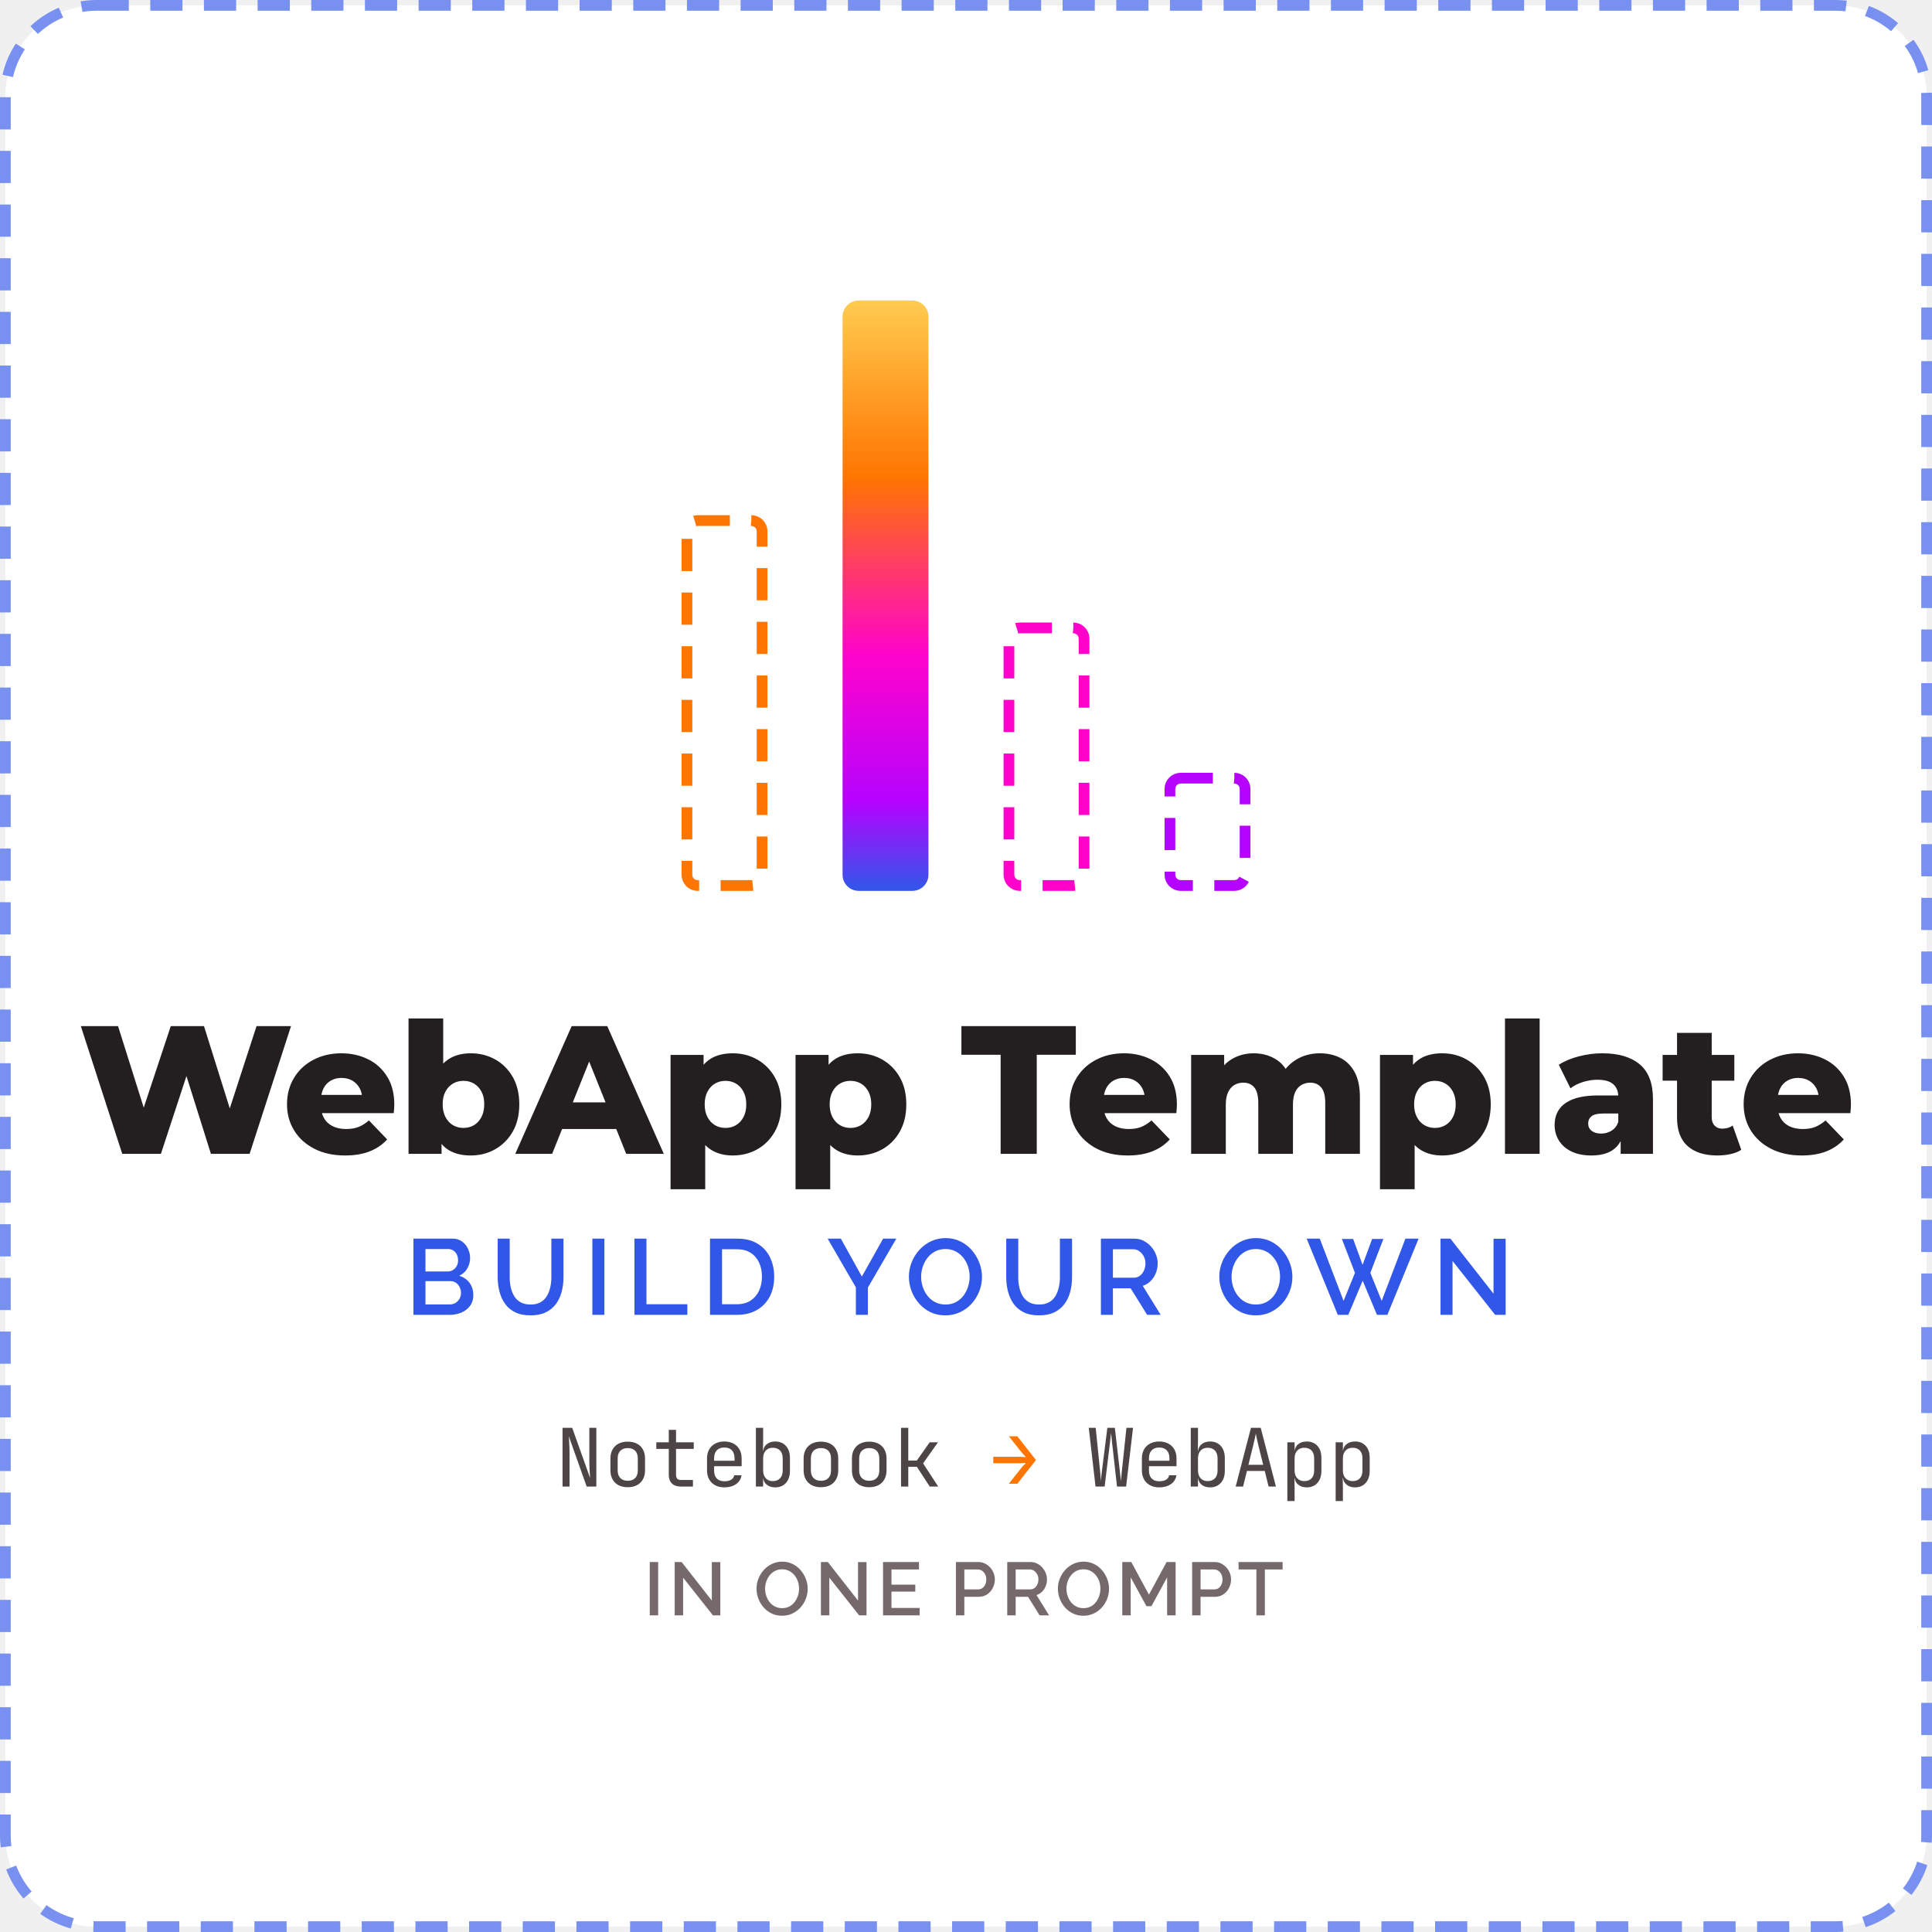
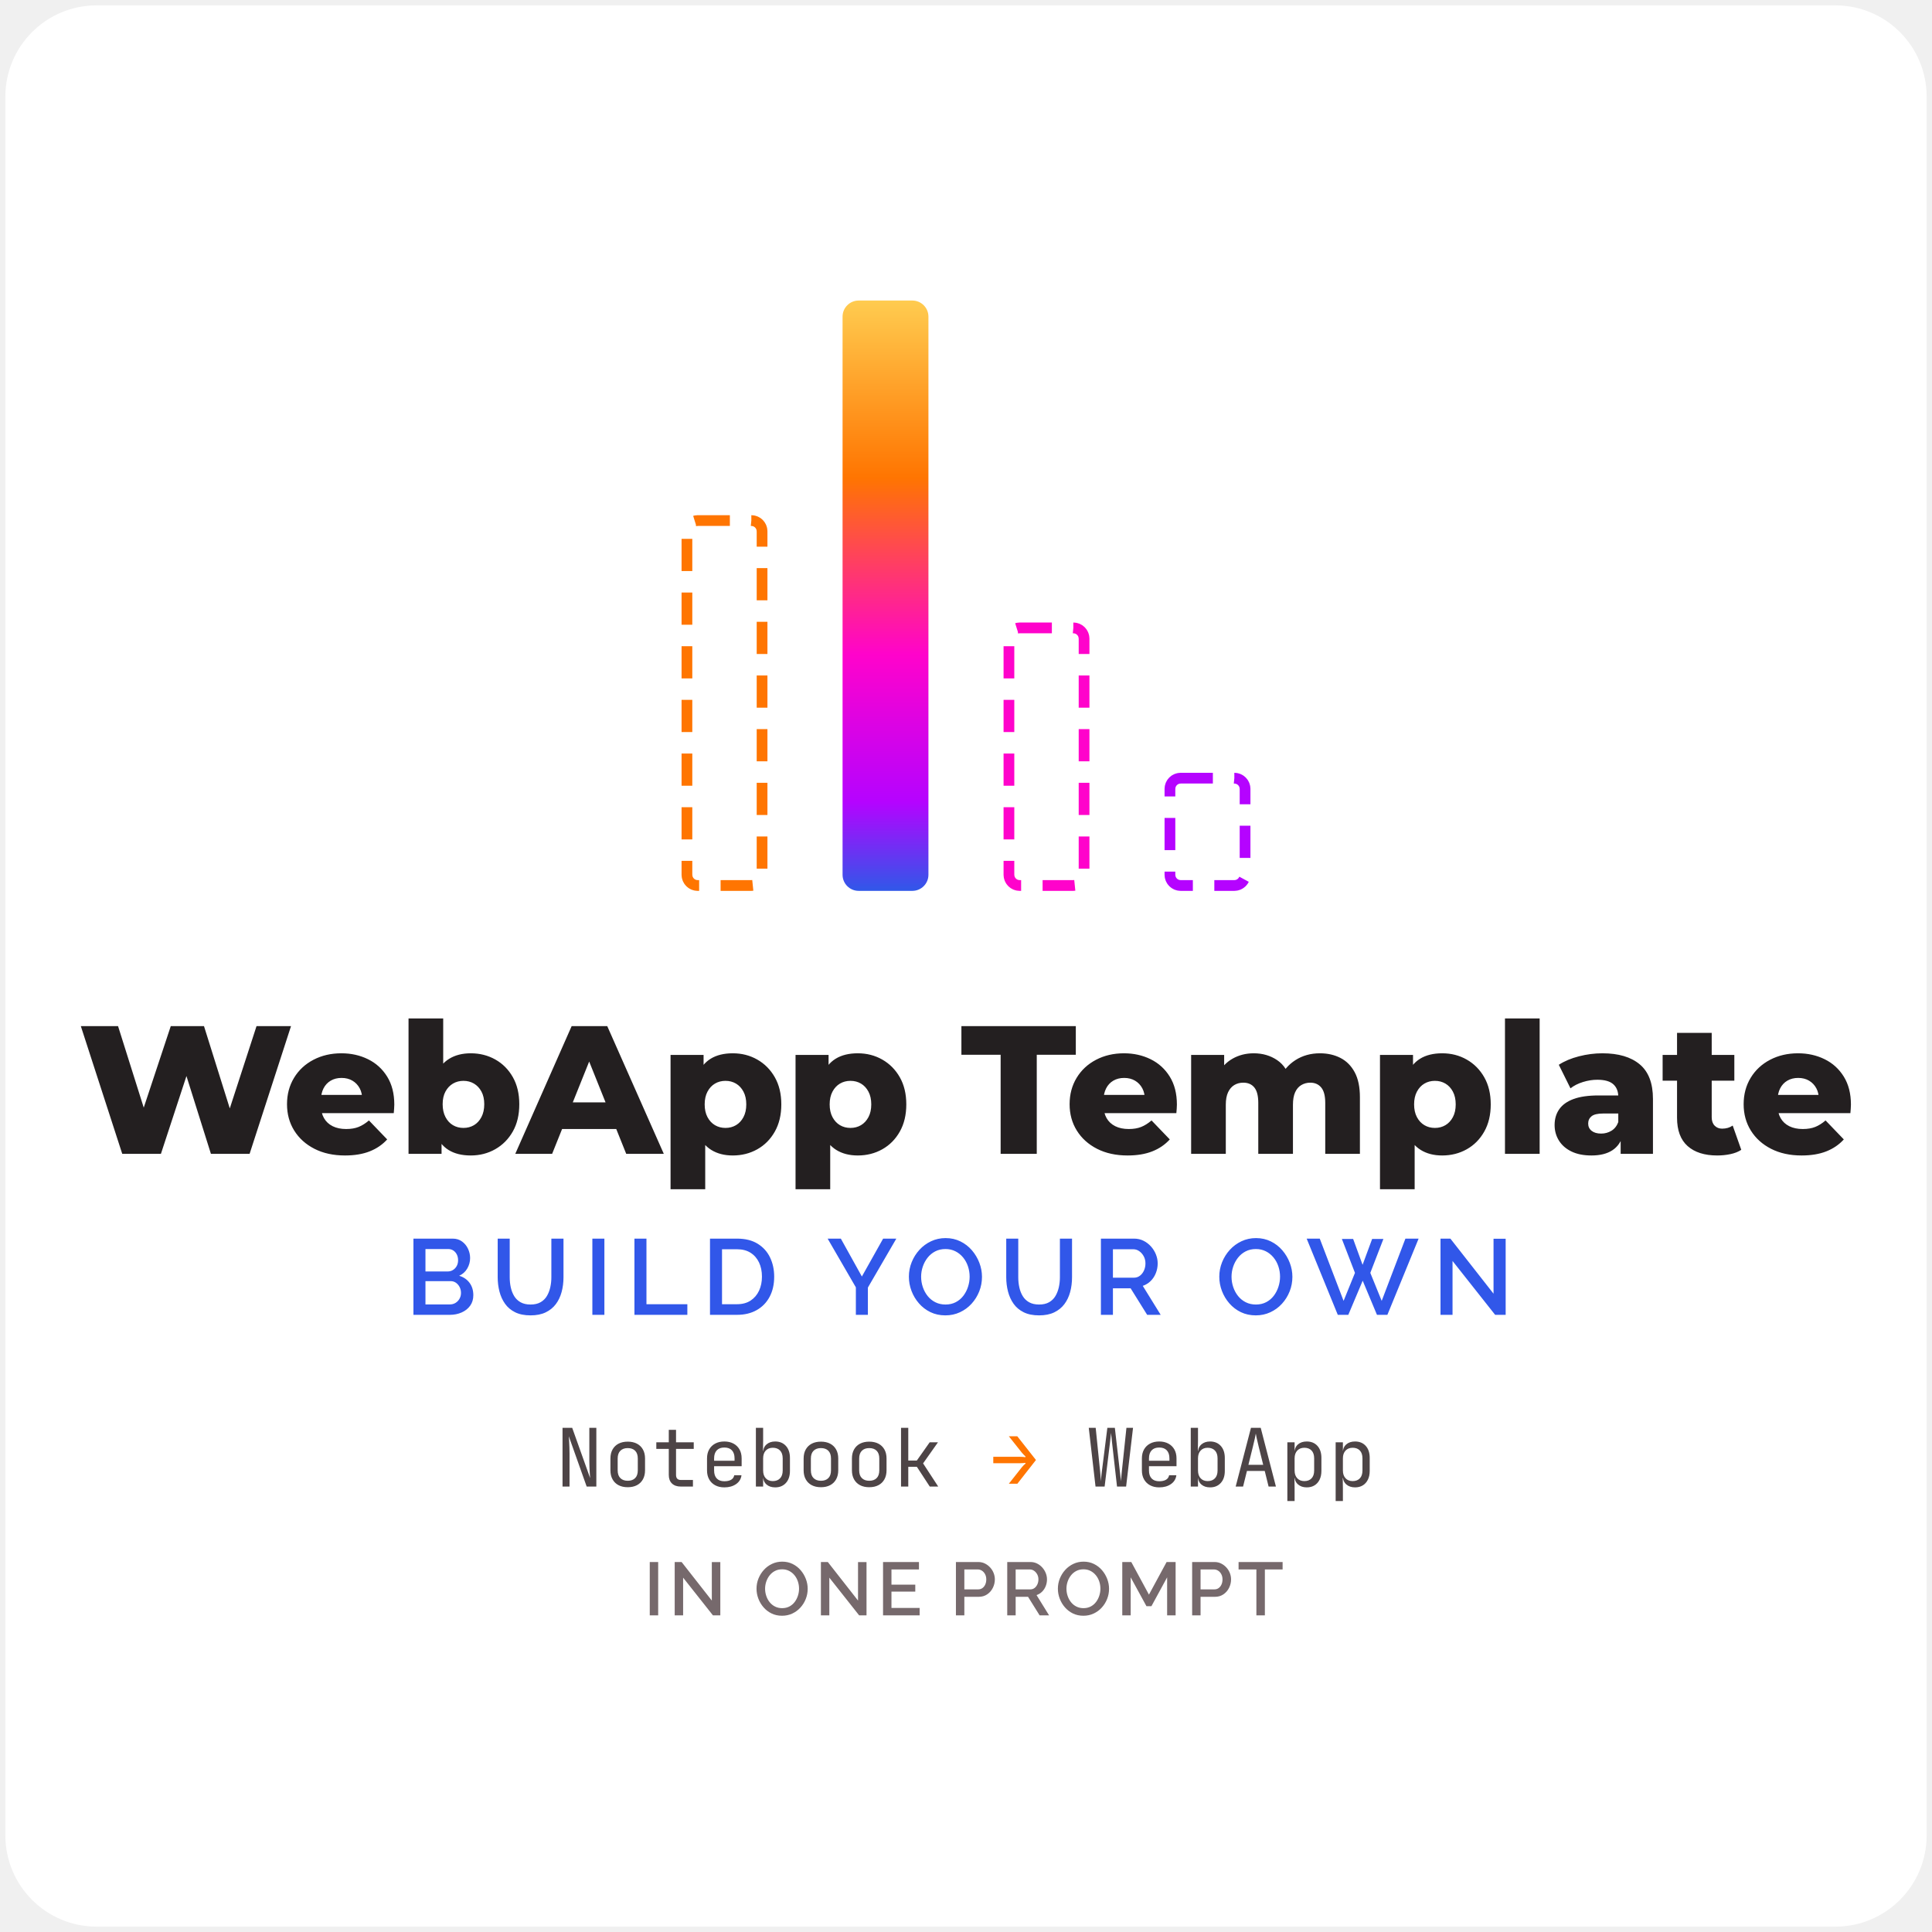
<svg xmlns="http://www.w3.org/2000/svg" viewBox="0 0 360 360" width="360" height="360" role="img" aria-label="WebApp Template - build your own: notebook to WebApp in one prompt">
  <defs>
    <linearGradient id="peak" x1="0" y1="0" x2="0" y2="1">
      <stop offset="0" stop-color="#ffcb4f" />
      <stop offset="0.3" stop-color="#ff7501" />
      <stop offset="0.6" stop-color="#ff03cb" />
      <stop offset="0.85" stop-color="#b503ff" />
      <stop offset="1" stop-color="#3157e9" />
    </linearGradient>
  </defs>
-   <rect x="1" y="1" width="358" height="358" rx="17" fill="#ffffff" stroke="#7891f1" stroke-width="2" stroke-dasharray="6 4" />
+   <rect x="1" y="1" width="358" height="358" rx="17" fill="#ffffff" />
  <rect x="128" y="97" width="14" height="68" rx="2" fill="none" stroke="#ff7501" stroke-width="2" stroke-dasharray="6 4" />
  <rect x="157" y="56" width="16" height="110" rx="3" fill="url(#peak)" />
  <rect x="188" y="117" width="14" height="48" rx="2" fill="none" stroke="#ff03cb" stroke-width="2" stroke-dasharray="6 4" />
  <rect x="218" y="145" width="14" height="20" rx="2" fill="none" stroke="#b503ff" stroke-width="2" stroke-dasharray="6 4" />
  <g fill="#231f20" transform="translate(14.516 215) scale(0.034 -0.034)">
    <path d="M243 0 16 700H220L411 94H308L509 700H691L881 94H782L979 700H1168L941 0H729L567 515H624L455 0Z M1464 -9Q1368 -9 1296.5 27.5Q1225 64 1185.5 127.5Q1146 191 1146 272Q1146 353 1184.5 416.5Q1223 480 1291 515.5Q1359 551 1444 551Q1524 551 1590 518.5Q1656 486 1695 423Q1734 360 1734 270Q1734 260 1733 247Q1732 234 1731 223H1302V323H1630L1558 295Q1559 332 1544.5 359Q1530 386 1504.5 401Q1479 416 1445 416Q1411 416 1385.5 401Q1360 386 1346 358.5Q1332 331 1332 294V265Q1332 225 1348.5 196Q1365 167 1396 151.5Q1427 136 1470 136Q1510 136 1538.5 147.5Q1567 159 1595 183L1695 79Q1656 36 1599 13.5Q1542 -9 1464 -9Z M2153 -9Q2080 -9 2031.5 21Q1983 51 1959 113Q1935 175 1935 272Q1935 367 1960.5 429Q1986 491 2035 521Q2084 551 2153 551Q2227 551 2287.5 517Q2348 483 2383.5 420.5Q2419 358 2419 272Q2419 185 2383.5 122.5Q2348 60 2287.5 25.5Q2227 -9 2153 -9ZM1812 0V742H2002V451L1992 272L1993 93V0ZM2113 142Q2145 142 2170.5 157Q2196 172 2211.5 201.5Q2227 231 2227 272Q2227 313 2211.5 341.5Q2196 370 2170.5 385Q2145 400 2113 400Q2081 400 2055.5 385Q2030 370 2014.5 341.5Q1999 313 1999 272Q1999 231 2014.5 201.5Q2030 172 2055.5 157Q2081 142 2113 142Z M2397 0 2706 700H2901L3211 0H3005L2763 603H2841L2599 0ZM2566 136 2617 282H2959L3010 136Z M3589 -9Q3520 -9 3471 21.5Q3422 52 3396.5 113.5Q3371 175 3371 271Q3371 368 3395 429.5Q3419 491 3467.5 521Q3516 551 3589 551Q3663 551 3723.5 516.5Q3784 482 3819.5 419.5Q3855 357 3855 271Q3855 185 3819.5 122Q3784 59 3723.5 25Q3663 -9 3589 -9ZM3248 -194V542H3429V450L3428 271L3438 91V-194ZM3549 142Q3581 142 3606.5 157Q3632 172 3647.5 201Q3663 230 3663 271Q3663 312 3647.5 341Q3632 370 3606.5 385Q3581 400 3549 400Q3517 400 3491.5 385Q3466 370 3450.5 341Q3435 312 3435 271Q3435 230 3450.5 201Q3466 172 3491.5 157Q3517 142 3549 142Z M4274 -9Q4205 -9 4156 21.5Q4107 52 4081.5 113.5Q4056 175 4056 271Q4056 368 4080 429.5Q4104 491 4152.5 521Q4201 551 4274 551Q4348 551 4408.5 516.5Q4469 482 4504.5 419.5Q4540 357 4540 271Q4540 185 4504.5 122Q4469 59 4408.5 25Q4348 -9 4274 -9ZM3933 -194V542H4114V450L4113 271L4123 91V-194ZM4234 142Q4266 142 4291.5 157Q4317 172 4332.5 201Q4348 230 4348 271Q4348 312 4332.5 341Q4317 370 4291.5 385Q4266 400 4234 400Q4202 400 4176.5 385Q4151 370 4135.5 341Q4120 312 4120 271Q4120 230 4135.5 201Q4151 172 4176.5 157Q4202 142 4234 142Z M5057 0V543H4842V700H5469V543H5255V0Z M5753 -9Q5657 -9 5585.5 27.5Q5514 64 5474.5 127.5Q5435 191 5435 272Q5435 353 5473.5 416.5Q5512 480 5580 515.5Q5648 551 5733 551Q5813 551 5879 518.5Q5945 486 5984 423Q6023 360 6023 270Q6023 260 6022 247Q6021 234 6020 223H5591V323H5919L5847 295Q5848 332 5833.5 359Q5819 386 5793.5 401Q5768 416 5734 416Q5700 416 5674.5 401Q5649 386 5635 358.5Q5621 331 5621 294V265Q5621 225 5637.5 196Q5654 167 5685 151.5Q5716 136 5759 136Q5799 136 5827.5 147.5Q5856 159 5884 183L5984 79Q5945 36 5888 13.5Q5831 -9 5753 -9Z M6101 0V542H6282V391L6246 434Q6276 492 6328 521.5Q6380 551 6444 551Q6517 551 6572.5 513.5Q6628 476 6647 397L6585 410Q6614 476 6672.5 513.5Q6731 551 6807 551Q6870 551 6919.5 525.5Q6969 500 6997.5 447Q7026 394 7026 310V0H6836V279Q6836 337 6814 363.5Q6792 390 6754 390Q6727 390 6705 377Q6683 364 6671 337.5Q6659 311 6659 269V0H6469V279Q6469 337 6447.5 363.5Q6426 390 6387 390Q6359 390 6337.5 377Q6316 364 6303.5 337.5Q6291 311 6291 269V0Z M7477 -9Q7408 -9 7359 21.5Q7310 52 7284.5 113.5Q7259 175 7259 271Q7259 368 7283 429.5Q7307 491 7355.5 521Q7404 551 7477 551Q7551 551 7611.5 516.5Q7672 482 7707.5 419.5Q7743 357 7743 271Q7743 185 7707.5 122Q7672 59 7611.5 25Q7551 -9 7477 -9ZM7136 -194V542H7317V450L7316 271L7326 91V-194ZM7437 142Q7469 142 7494.5 157Q7520 172 7535.5 201Q7551 230 7551 271Q7551 312 7535.5 341Q7520 370 7494.5 385Q7469 400 7437 400Q7405 400 7379.5 385Q7354 370 7338.5 341Q7323 312 7323 271Q7323 230 7338.5 201Q7354 172 7379.5 157Q7405 142 7437 142Z M7821 0V742H8011V0Z M8455 0V101L8442 126V312Q8442 357 8414.5 381.5Q8387 406 8327 406Q8288 406 8248 393.5Q8208 381 8180 359L8116 488Q8162 518 8226.5 534.5Q8291 551 8355 551Q8487 551 8559.5 490.5Q8632 430 8632 301V0ZM8295 -9Q8230 -9 8185 13Q8140 35 8116.5 73Q8093 111 8093 158Q8093 208 8118.5 244.5Q8144 281 8197 300.5Q8250 320 8334 320H8462V221H8360Q8314 221 8295.5 206Q8277 191 8277 166Q8277 141 8296 126Q8315 111 8348 111Q8379 111 8404.5 126.5Q8430 142 8442 174L8468 104Q8453 48 8409.5 19.5Q8366 -9 8295 -9Z M8984 -9Q8880 -9 8822 42.5Q8764 94 8764 198V663H8954V200Q8954 171 8970 154.5Q8986 138 9011 138Q9045 138 9069 155L9116 22Q9092 6 9057 -1.5Q9022 -9 8984 -9ZM8685 401V542H9078V401Z M9447 -9Q9351 -9 9279.5 27.5Q9208 64 9168.5 127.5Q9129 191 9129 272Q9129 353 9167.5 416.5Q9206 480 9274 515.5Q9342 551 9427 551Q9507 551 9573 518.5Q9639 486 9678 423Q9717 360 9717 270Q9717 260 9716 247Q9715 234 9714 223H9285V323H9613L9541 295Q9542 332 9527.5 359Q9513 386 9487.5 401Q9462 416 9428 416Q9394 416 9368.5 401Q9343 386 9329 358.5Q9315 331 9315 294V265Q9315 225 9331.5 196Q9348 167 9379 151.5Q9410 136 9453 136Q9493 136 9521.5 147.5Q9550 159 9578 183L9678 79Q9639 36 9582 13.5Q9525 -9 9447 -9Z" />
  </g>
  <g fill="#3157e9" transform="translate(75.438 245) scale(0.02 -0.02)">
    <path d="M638 183Q638 126 608.5 85Q579 44 529 22Q479 0 419 0H80V710H446Q496 710 532.5 683.5Q569 657 588.5 615.5Q608 574 608 529Q608 477 581.5 431.5Q555 386 506 364Q567 346 602.5 298.5Q638 251 638 183ZM523 204Q523 234 510.5 258.5Q498 283 476.5 298.5Q455 314 426 314H192V97H419Q449 97 472.5 111.5Q496 126 509.5 150.5Q523 175 523 204ZM192 613V404H398Q426 404 448 417.5Q470 431 483 454.5Q496 478 496 508Q496 539 484 562.5Q472 586 451.5 599.5Q431 613 404 613Z M1171 -5Q1086 -5 1027.5 24Q969 53 933.5 103Q898 153 881.5 217Q865 281 865 350V710H977V350Q977 301 987 255.5Q997 210 1019 174Q1041 138 1078.5 117Q1116 96 1171 96Q1227 96 1264.5 117.5Q1302 139 1323.5 175.5Q1345 212 1355 257Q1365 302 1365 350V710H1478V350Q1478 277 1460.5 212.5Q1443 148 1406.5 99.5Q1370 51 1312 23Q1254 -5 1171 -5Z M1747 0V710H1859V0Z M2139 0V710H2251V99H2632V0Z M2843 0V710H3095Q3210 710 3287 662.5Q3364 615 3402.5 534.5Q3441 454 3441 356Q3441 248 3398.5 168Q3356 88 3278 44Q3200 0 3095 0ZM3327 356Q3327 431 3299.5 488.5Q3272 546 3220.5 578.5Q3169 611 3095 611H2955V99H3095Q3170 99 3221.5 133Q3273 167 3300 225Q3327 283 3327 356Z M4062 710 4258 357 4456 710H4579L4314 254V0H4202V256L3939 710Z M5036 -5Q4959 -5 4897 25Q4835 55 4790 106.5Q4745 158 4720.5 222.5Q4696 287 4696 355Q4696 426 4722 490.5Q4748 555 4794 605.5Q4840 656 4902.5 685.5Q4965 715 5038 715Q5114 715 5176.5 684Q5239 653 5283.5 601Q5328 549 5352.5 485Q5377 421 5377 354Q5377 283 5351.5 218.5Q5326 154 5280 103.5Q5234 53 5171.5 24Q5109 -5 5036 -5ZM4810 355Q4810 305 4826 258Q4842 211 4871.5 174.5Q4901 138 4943 117Q4985 96 5037 96Q5091 96 5133 118Q5175 140 5203.5 177.5Q5232 215 5247 261.5Q5262 308 5262 355Q5262 405 5246.5 451.5Q5231 498 5201 534.5Q5171 571 5129.5 592Q5088 613 5037 613Q4983 613 4941 591Q4899 569 4870 532Q4841 495 4825.5 449Q4810 403 4810 355Z M5909 -5Q5824 -5 5765.5 24Q5707 53 5671.5 103Q5636 153 5619.5 217Q5603 281 5603 350V710H5715V350Q5715 301 5725 255.5Q5735 210 5757 174Q5779 138 5816.5 117Q5854 96 5909 96Q5965 96 6002.5 117.5Q6040 139 6061.5 175.5Q6083 212 6093 257Q6103 302 6103 350V710H6216V350Q6216 277 6198.5 212.5Q6181 148 6144.5 99.5Q6108 51 6050 23Q5992 -5 5909 -5Z M6485 0V710H6794Q6842 710 6882 690Q6922 670 6951.5 637Q6981 604 6997.5 563Q7014 522 7014 479Q7014 432 6997 389Q6980 346 6948.5 315Q6917 284 6875 270L7042 0H6916L6762 247H6597V0ZM6597 346H6793Q6824 346 6848 364Q6872 382 6886 412.5Q6900 443 6900 479Q6900 516 6884 545.5Q6868 575 6842.5 593Q6817 611 6787 611H6597Z M7928 -5Q7851 -5 7789 25Q7727 55 7682 106.5Q7637 158 7612.5 222.5Q7588 287 7588 355Q7588 426 7614 490.5Q7640 555 7686 605.5Q7732 656 7794.5 685.5Q7857 715 7930 715Q8006 715 8068.5 684Q8131 653 8175.5 601Q8220 549 8244.5 485Q8269 421 8269 354Q8269 283 8243.5 218.5Q8218 154 8172 103.5Q8126 53 8063.5 24Q8001 -5 7928 -5ZM7702 355Q7702 305 7718 258Q7734 211 7763.5 174.5Q7793 138 7835 117Q7877 96 7929 96Q7983 96 8025 118Q8067 140 8095.5 177.5Q8124 215 8139 261.5Q8154 308 8154 355Q8154 405 8138.5 451.5Q8123 498 8093 534.5Q8063 571 8021.5 592Q7980 613 7929 613Q7875 613 7833 591Q7791 569 7762 532Q7733 495 7717.5 449Q7702 403 7702 355Z M8730 707H8835L8923 466L9012 707H9117L8995 391L9101 130L9322 710H9445L9154 0H9057L8924 318L8790 0H8692L8402 710H8524L8746 130L8852 391Z M9761 502V0H9649V710H9741L10143 197V709H10256V0H10158Z" />
  </g>
  <g fill="#4d4446" transform="translate(103.469 277) scale(0.015 -0.015)">
    <path d="M90 0V730H210L433 105Q431 130 428.5 166.5Q426 203 424.5 243.5Q423 284 423 320V730H510V0H390L168 625Q170 601 172 564.5Q174 528 175.5 487.5Q177 447 177 410V0Z M900 -8Q834 -8 786 17Q738 42 711.5 89.5Q685 137 685 202V348Q685 414 711.5 461Q738 508 786 533Q834 558 900 558Q966 558 1014 533Q1062 508 1088.5 461Q1115 414 1115 349V202Q1115 137 1088.5 89.5Q1062 42 1014 17Q966 -8 900 -8ZM900 72Q959 72 992 105Q1025 138 1025 202V348Q1025 412 992 445Q959 478 900 478Q842 478 808.5 445Q775 412 775 348V202Q775 138 808.5 105Q842 72 900 72Z M1560 0Q1489 0 1449.5 38Q1410 76 1410 145V468H1255V550H1410V705H1500V550H1720V468H1500V145Q1500 82 1560 82H1710V0Z M2100 -10Q2035 -10 1986.5 16Q1938 42 1911.5 89.5Q1885 137 1885 200V350Q1885 414 1911.5 461Q1938 508 1986.5 534Q2035 560 2100 560Q2165 560 2213.5 534Q2262 508 2288.5 461Q2315 414 2315 350V253H1973V200Q1973 135 2006 100.5Q2039 66 2100 66Q2152 66 2184 84.5Q2216 103 2223 140H2313Q2304 71 2245.5 30.5Q2187 -10 2100 -10ZM2227 313V350Q2227 415 2194.5 450Q2162 485 2100 485Q2039 485 2006 450Q1973 415 1973 350V321H2234Z M2732 -10Q2664 -10 2623 26.5Q2582 63 2582 126L2600 105H2582V0H2492V730H2582V570L2580 445H2600L2582 424Q2582 486 2623.5 523Q2665 560 2732 560Q2815 560 2865 505Q2915 450 2915 355V194Q2915 100 2865 45Q2815 -10 2732 -10ZM2702 68Q2759 68 2792 102Q2825 136 2825 200V350Q2825 414 2792 448Q2759 482 2702 482Q2647 482 2614.5 447Q2582 412 2582 350V200Q2582 138 2614.5 103Q2647 68 2702 68Z M3300 -8Q3234 -8 3186 17Q3138 42 3111.5 89.5Q3085 137 3085 202V348Q3085 414 3111.5 461Q3138 508 3186 533Q3234 558 3300 558Q3366 558 3414 533Q3462 508 3488.5 461Q3515 414 3515 349V202Q3515 137 3488.5 89.5Q3462 42 3414 17Q3366 -8 3300 -8ZM3300 72Q3359 72 3392 105Q3425 138 3425 202V348Q3425 412 3392 445Q3359 478 3300 478Q3242 478 3208.5 445Q3175 412 3175 348V202Q3175 138 3208.5 105Q3242 72 3300 72Z M3900 -8Q3834 -8 3786 17Q3738 42 3711.5 89.5Q3685 137 3685 202V348Q3685 414 3711.5 461Q3738 508 3786 533Q3834 558 3900 558Q3966 558 4014 533Q4062 508 4088.5 461Q4115 414 4115 349V202Q4115 137 4088.5 89.5Q4062 42 4014 17Q3966 -8 3900 -8ZM3900 72Q3959 72 3992 105Q4025 138 4025 202V348Q4025 412 3992 445Q3959 478 3900 478Q3842 478 3808.5 445Q3775 412 3775 348V202Q3775 138 3808.5 105Q3842 72 3900 72Z M4295 0V730H4385V323H4491L4651 550H4754L4569 288L4757 0H4652L4492 245H4385V0Z" />
  </g>
  <g fill="#ff7501" transform="translate(184.484 277) scale(0.015 -0.015)">
    <path d="M233 35 395 240Q405 253 418 265.5Q431 278 440 285V294Q427 293 407 291.5Q387 290 370 290H40V370H370Q387 370 407 368.5Q427 367 440 365V374Q433 380 420.5 393Q408 406 395 421L233 625H338L570 330L339 35Z" />
  </g>
  <g fill="#4d4446" transform="translate(193.5 277) scale(0.015 -0.015)">
    <path d="M709 0 625 730H711L766 190Q768 168 770 144.5Q772 121 773.5 100Q775 79 775 65Q777 79 778.5 100Q780 121 782.5 144.5Q785 168 788 190L856 730H949L1011 190Q1014 168 1016.5 144.5Q1019 121 1021.5 100Q1024 79 1025 65Q1026 79 1027.5 100Q1029 121 1031.5 144.5Q1034 168 1036 190L1093 730H1175L1089 0H976L914 550Q912 573 909.5 595Q907 617 905 636Q903 655 902 667Q901 655 898.5 636Q896 617 894 595Q892 573 889 550L822 0Z M1500 -10Q1435 -10 1386.5 16Q1338 42 1311.5 89.5Q1285 137 1285 200V350Q1285 414 1311.5 461Q1338 508 1386.5 534Q1435 560 1500 560Q1565 560 1613.5 534Q1662 508 1688.5 461Q1715 414 1715 350V253H1373V200Q1373 135 1406 100.5Q1439 66 1500 66Q1552 66 1584 84.5Q1616 103 1623 140H1713Q1704 71 1645.5 30.5Q1587 -10 1500 -10ZM1627 313V350Q1627 415 1594.5 450Q1562 485 1500 485Q1439 485 1406 450Q1373 415 1373 350V321H1634Z M2132 -10Q2064 -10 2023 26.5Q1982 63 1982 126L2000 105H1982V0H1892V730H1982V570L1980 445H2000L1982 424Q1982 486 2023.5 523Q2065 560 2132 560Q2215 560 2265 505Q2315 450 2315 355V194Q2315 100 2265 45Q2215 -10 2132 -10ZM2102 68Q2159 68 2192 102Q2225 136 2225 200V350Q2225 414 2192 448Q2159 482 2102 482Q2047 482 2014.5 447Q1982 412 1982 350V200Q1982 138 2014.5 103Q2047 68 2102 68Z M2450 0 2640 730H2761L2950 0H2859L2811 194H2590L2542 0ZM2608 270H2792L2736 495Q2720 559 2711 602Q2702 645 2700 658Q2698 645 2689 602Q2680 559 2664 496Z M3092 -180V550H3182V445H3200L3182 424Q3182 487 3223.5 523.5Q3265 560 3333 560Q3416 560 3465.5 505.5Q3515 451 3515 356V195Q3515 132 3492.5 86Q3470 40 3429.5 15Q3389 -10 3333 -10Q3266 -10 3224 27Q3182 64 3182 126L3200 105H3180L3182 -20V-180ZM3303 68Q3360 68 3392.5 102Q3425 136 3425 200V350Q3425 414 3392.5 448Q3360 482 3303 482Q3248 482 3215 447Q3182 412 3182 350V200Q3182 138 3215 103Q3248 68 3303 68Z M3692 -180V550H3782V445H3800L3782 424Q3782 487 3823.5 523.5Q3865 560 3933 560Q4016 560 4065.5 505.5Q4115 451 4115 356V195Q4115 132 4092.5 86Q4070 40 4029.5 15Q3989 -10 3933 -10Q3866 -10 3824 27Q3782 64 3782 126L3800 105H3780L3782 -20V-180ZM3903 68Q3960 68 3992.5 102Q4025 136 4025 200V350Q4025 414 3992.5 448Q3960 482 3903 482Q3848 482 3815 447Q3782 412 3782 350V200Q3782 138 3815 103Q3848 68 3903 68Z" />
  </g>
  <g fill="#76696c" transform="translate(119.953 301) scale(0.014 -0.014)">
    <path d="M80 0V710H192V0Z M524 502V0H412V710H504L906 197V709H1019V0H921Z M1841 -5Q1764 -5 1702 25Q1640 55 1595 106.5Q1550 158 1525.5 222.5Q1501 287 1501 355Q1501 426 1527 490.5Q1553 555 1599 605.5Q1645 656 1707.5 685.5Q1770 715 1843 715Q1919 715 1981.5 684Q2044 653 2088.5 601Q2133 549 2157.5 485Q2182 421 2182 354Q2182 283 2156.5 218.5Q2131 154 2085 103.5Q2039 53 1976.5 24Q1914 -5 1841 -5ZM1615 355Q1615 305 1631 258Q1647 211 1676.5 174.5Q1706 138 1748 117Q1790 96 1842 96Q1896 96 1938 118Q1980 140 2008.5 177.5Q2037 215 2052 261.5Q2067 308 2067 355Q2067 405 2051.5 451.5Q2036 498 2006 534.5Q1976 571 1934.5 592Q1893 613 1842 613Q1788 613 1746 591Q1704 569 1675 532Q1646 495 1630.5 449Q1615 403 1615 355Z M2470 502V0H2358V710H2450L2852 197V709H2965V0H2867Z M3672 99V0H3185V710H3663V611H3297V409H3614V316H3297V99Z M4155 0V710H4453Q4501 710 4541 690Q4581 670 4611 637Q4641 604 4657 563Q4673 522 4673 479Q4673 420 4646.5 366.5Q4620 313 4571.5 280Q4523 247 4459 247H4267V0ZM4267 346H4452Q4484 346 4508 363.5Q4532 381 4545.5 411Q4559 441 4559 479Q4559 518 4543 548Q4527 578 4501.5 594.5Q4476 611 4446 611H4267Z M4838 0V710H5147Q5195 710 5235 690Q5275 670 5304.5 637Q5334 604 5350.5 563Q5367 522 5367 479Q5367 432 5350 389Q5333 346 5301.5 315Q5270 284 5228 270L5395 0H5269L5115 247H4950V0ZM4950 346H5146Q5177 346 5201 364Q5225 382 5239 412.5Q5253 443 5253 479Q5253 516 5237 545.5Q5221 575 5195.5 593Q5170 611 5140 611H4950Z M5852 -5Q5775 -5 5713 25Q5651 55 5606 106.5Q5561 158 5536.5 222.5Q5512 287 5512 355Q5512 426 5538 490.5Q5564 555 5610 605.5Q5656 656 5718.5 685.5Q5781 715 5854 715Q5930 715 5992.5 684Q6055 653 6099.5 601Q6144 549 6168.5 485Q6193 421 6193 354Q6193 283 6167.5 218.5Q6142 154 6096 103.5Q6050 53 5987.5 24Q5925 -5 5852 -5ZM5626 355Q5626 305 5642 258Q5658 211 5687.5 174.5Q5717 138 5759 117Q5801 96 5853 96Q5907 96 5949 118Q5991 140 6019.5 177.5Q6048 215 6063 261.5Q6078 308 6078 355Q6078 405 6062.5 451.5Q6047 498 6017 534.5Q5987 571 5945.5 592Q5904 613 5853 613Q5799 613 5757 591Q5715 569 5686 532Q5657 495 5641.5 449Q5626 403 5626 355Z M6966 0V506L6757 122H6691L6481 506V0H6369V710H6489L6724 276L6959 710H7079V0Z M7299 0V710H7597Q7645 710 7685 690Q7725 670 7755 637Q7785 604 7801 563Q7817 522 7817 479Q7817 420 7790.5 366.5Q7764 313 7715.5 280Q7667 247 7603 247H7411V0ZM7411 346H7596Q7628 346 7652 363.5Q7676 381 7689.5 411Q7703 441 7703 479Q7703 518 7687 548Q7671 578 7645.5 594.5Q7620 611 7590 611H7411Z M8503 611H8267V0H8154V611H7917V710H8503Z" />
  </g>
</svg>
